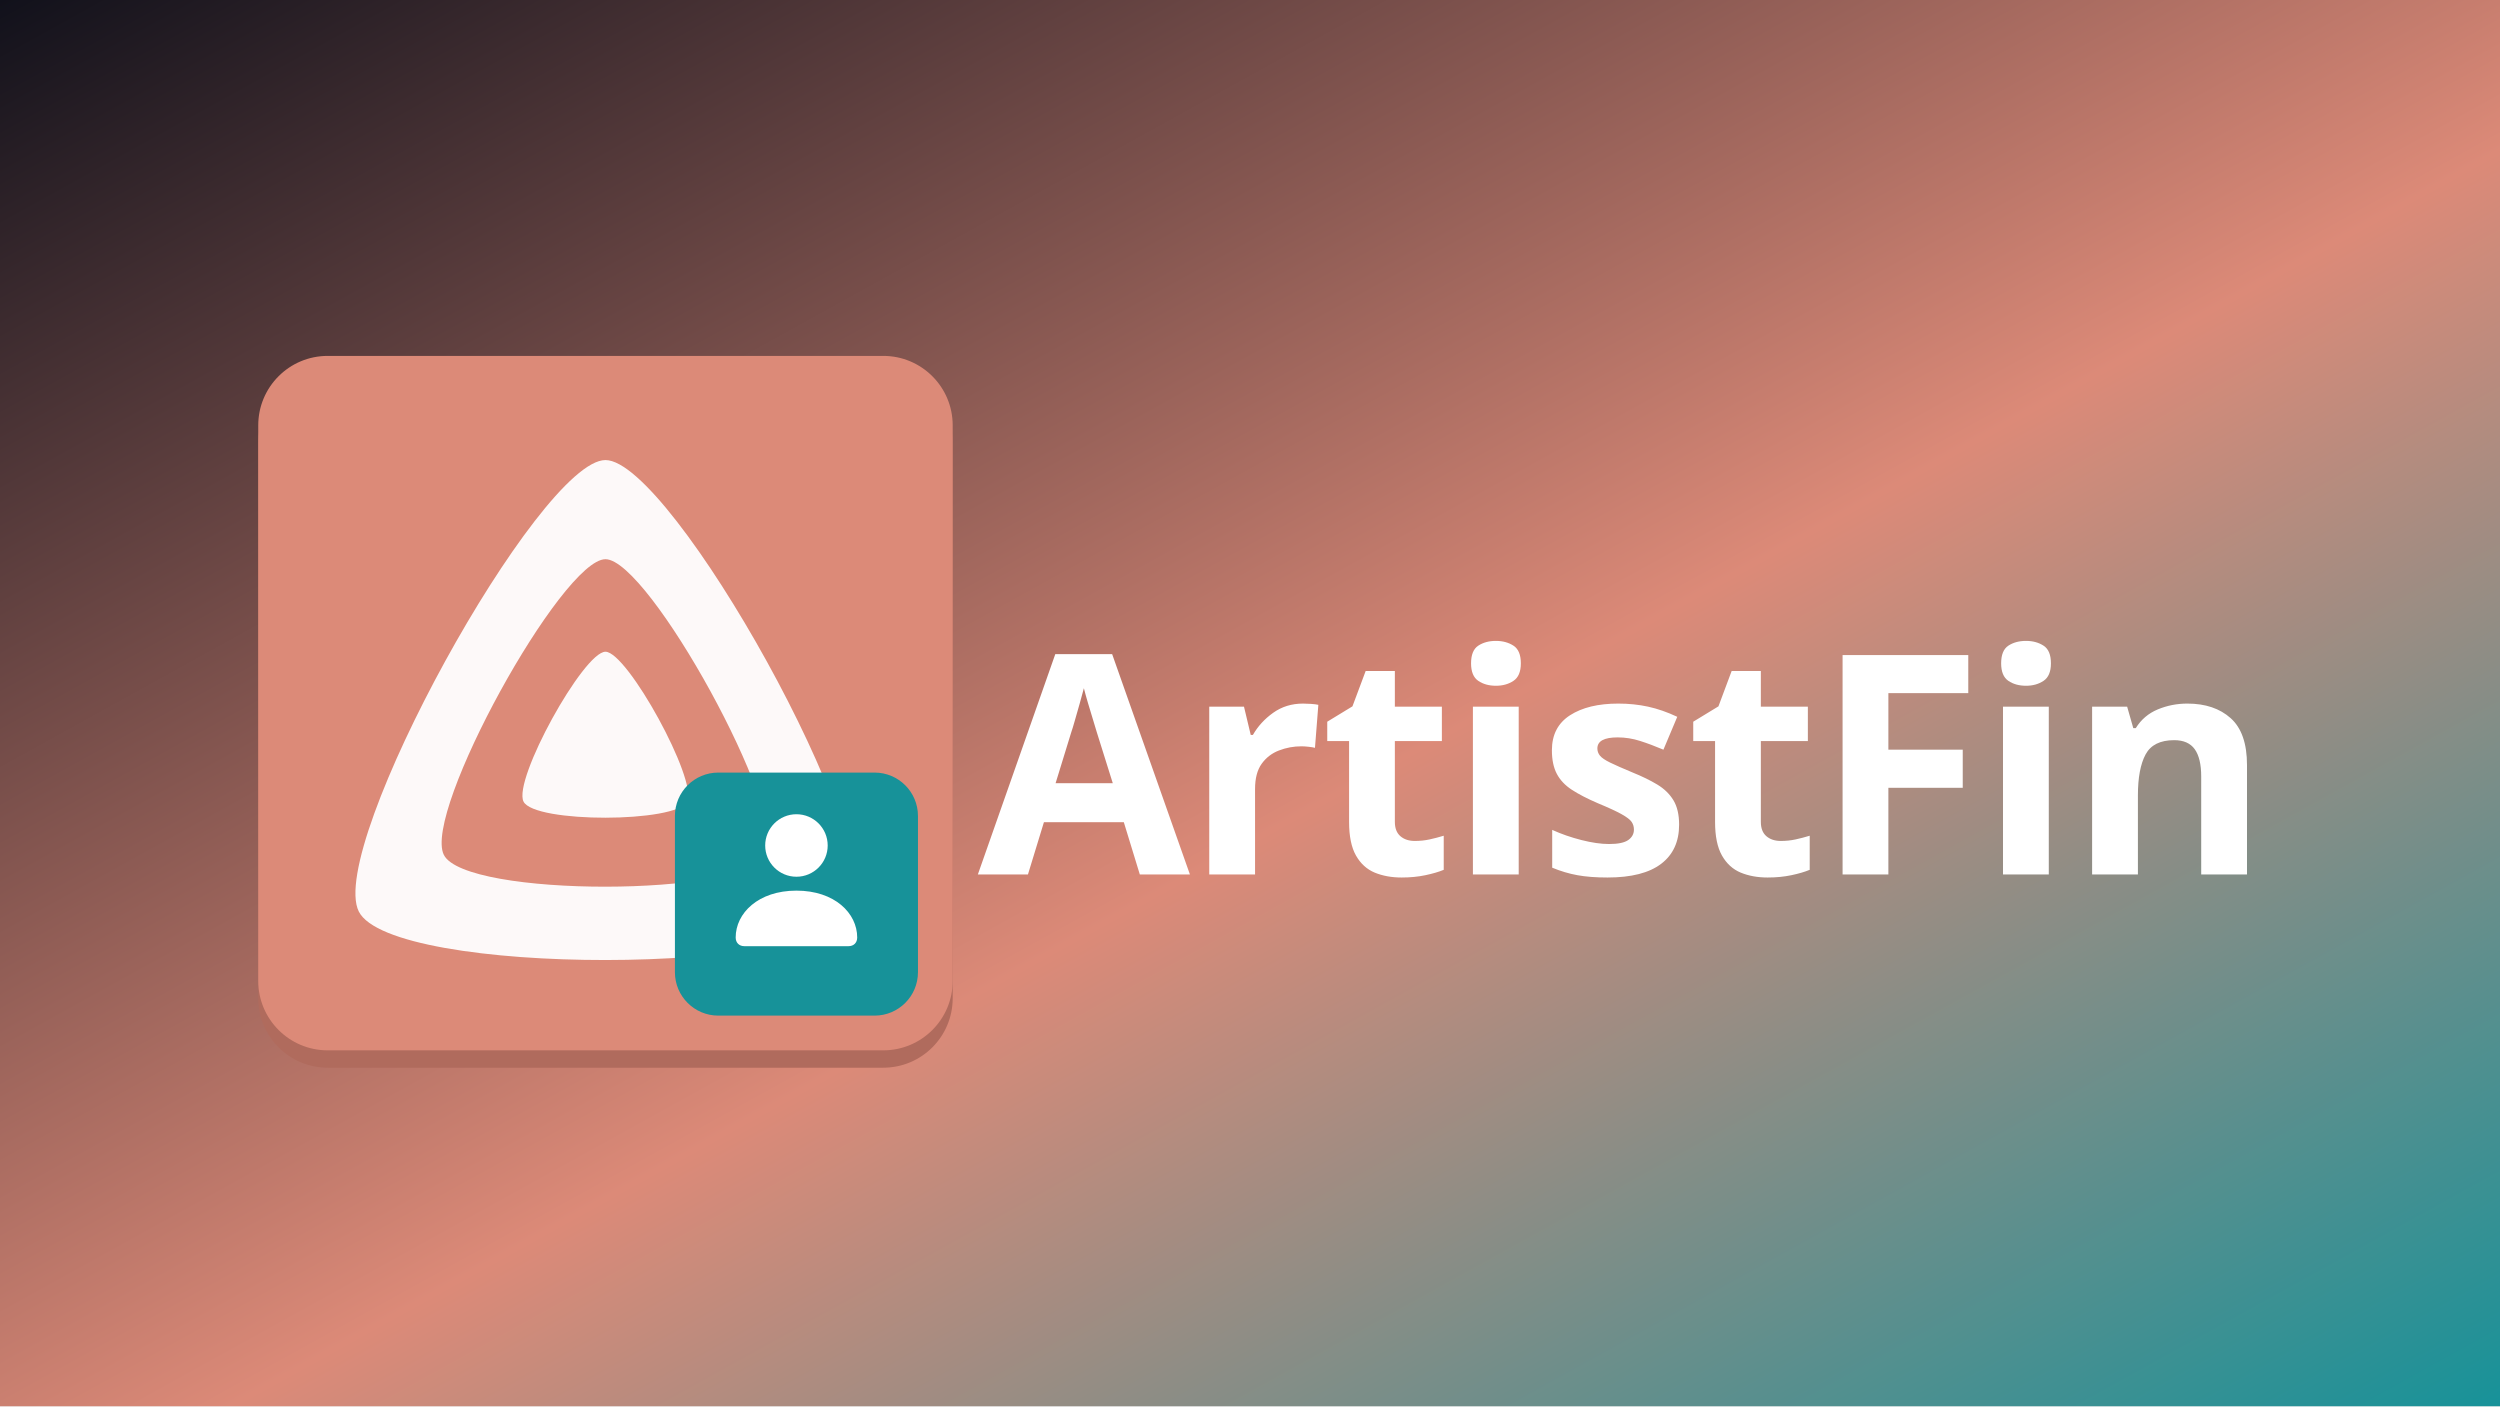
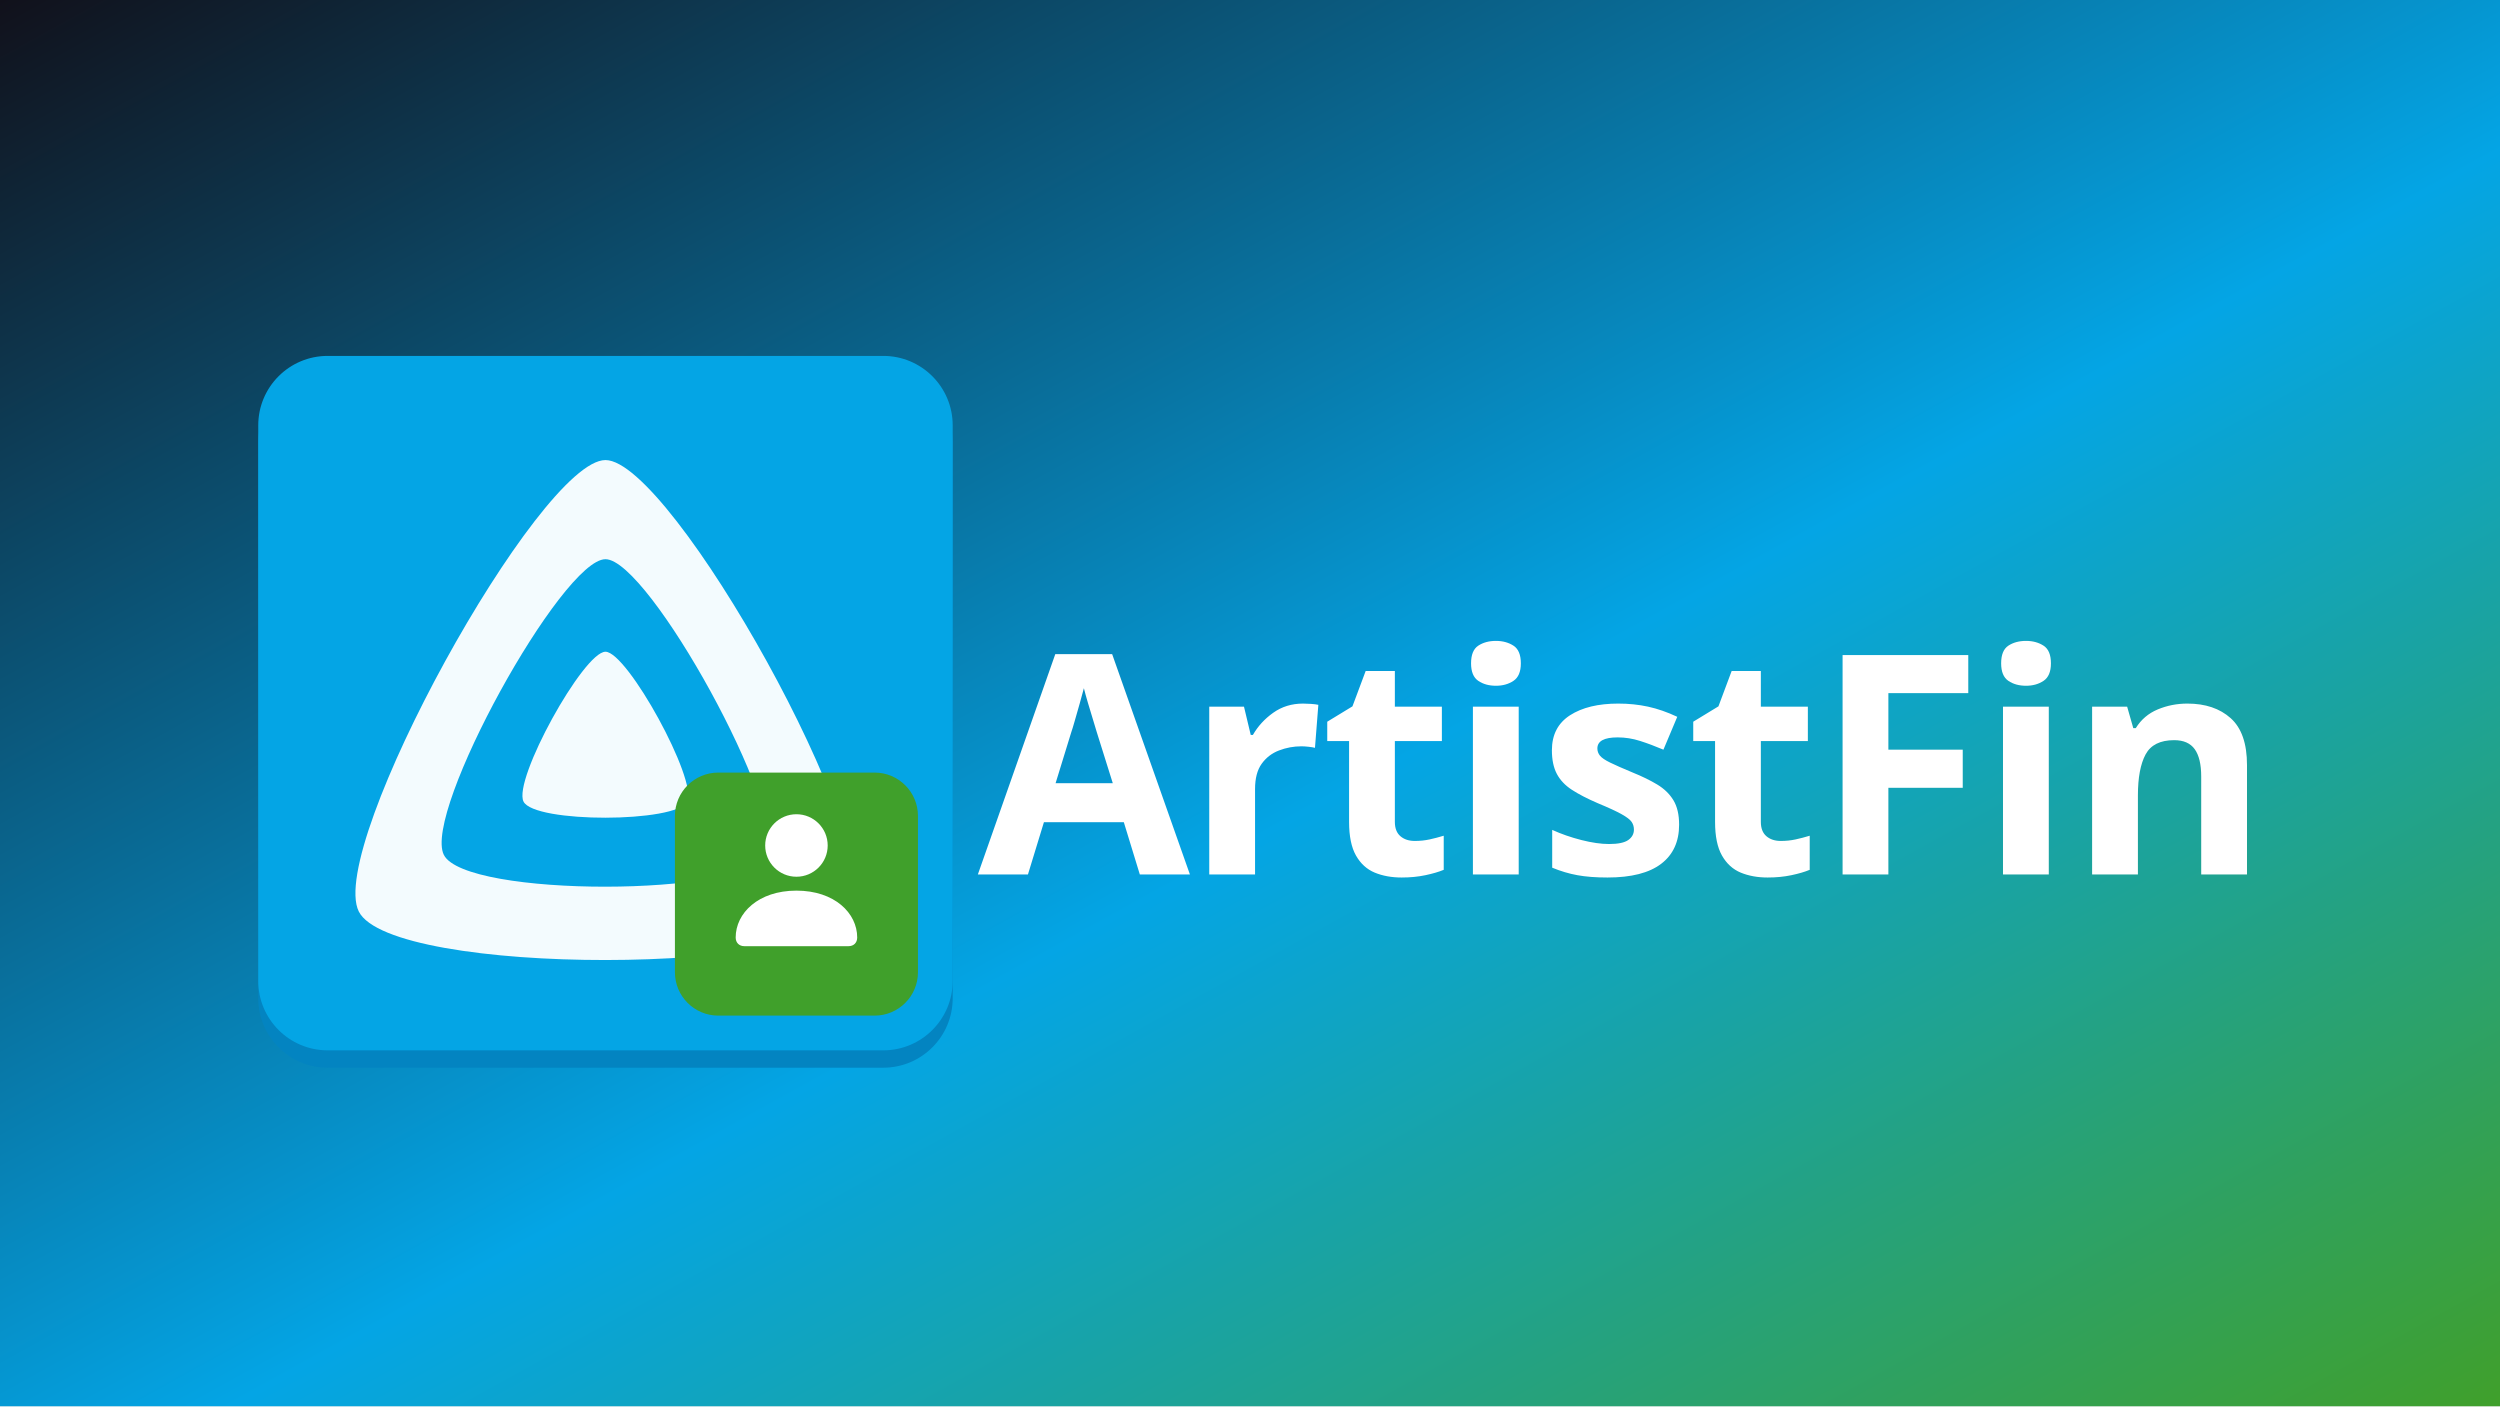
<svg xmlns="http://www.w3.org/2000/svg" width="1920" height="1080" viewBox="0 0 1920 1080">
  <defs>
    <linearGradient id="g" x1="0" y1="0" x2="1" y2="1">
      <stop offset="0%" stop-color="#11111b" />
-       <stop offset="55%" stop-color="#dc8a78" />
-       <stop offset="100%" stop-color="#179299" />
+       <stop offset="55%" stop-color="#04a5e5" />
+       <stop offset="100%" stop-color="#40a02b" />
    </linearGradient>
    <style type="text/css">
      .title {
        font-family: "Nunito", "Quicksand", "Comfortaa", "Arial Rounded MT Bold", ui-rounded, sans-serif;
        font-weight: 700;
        font-size: 236px;
        fill: #ffffff;
        letter-spacing: -0.015em;
      }
    </style>
  </defs>
  <rect width="1920" height="1080" fill="url(#g)" />
  <g transform="translate(145, 220) scale(13.33333)">
-     <rect width="40" height="40" x="4" y="5" rx="4" fill="#b06b5d" />
-     <rect width="40" height="40" x="4" y="4" rx="4" fill="#dc8a78" />
+     <rect width="40" height="40" x="4" y="5" rx="4" fill="#0384c1" />
+     <rect width="40" height="40" x="4" y="4" rx="4" fill="#04a5e5" />
    <path fill="#ffffff" opacity="0.95" d="M 24 10 C 20.19 10 7.92 32.24 9.79 36 C 11.66 39.75 36.36 39.71 38.21 36 C 40.25 32.29 27.81 10 24 10 Z M 33.31 32.74 C 32.1 35.17 15.92 35.2 14.69 32.74 C 13.46 30.28 21.5 15.71 24 15.71 C 26.5 15.71 34.52 30.31 33.31 32.74 Z M 24 21.04 C 22.74 21.04 18.66 28.42 19.28 29.67 C 19.9 30.92 28.1 30.9 28.71 29.67 C 29.32 28.44 25.26 21.04 24 21.04 Z" />
-     <rect width="14" height="14" x="28" y="28" rx="2.5" fill="#179299" />
+     <rect width="14" height="14" x="28" y="28" rx="2.5" fill="#40a02b" />
    <circle cx="35" cy="32.2" r="1.8" fill="#ffffff" />
    <path fill="#ffffff" d="M 35 34.8 C 32.8 34.8 31.5 36.1 31.5 37.5 C 31.5 37.8 31.7 38 32 38 H 38 C 38.3 38 38.5 37.8 38.5 37.5 C 38.5 36.1 37.2 34.8 35 34.8 Z" />
  </g>
  <text class="title" x="751" y="580" dominant-baseline="central">ArtistFin</text>
</svg>
